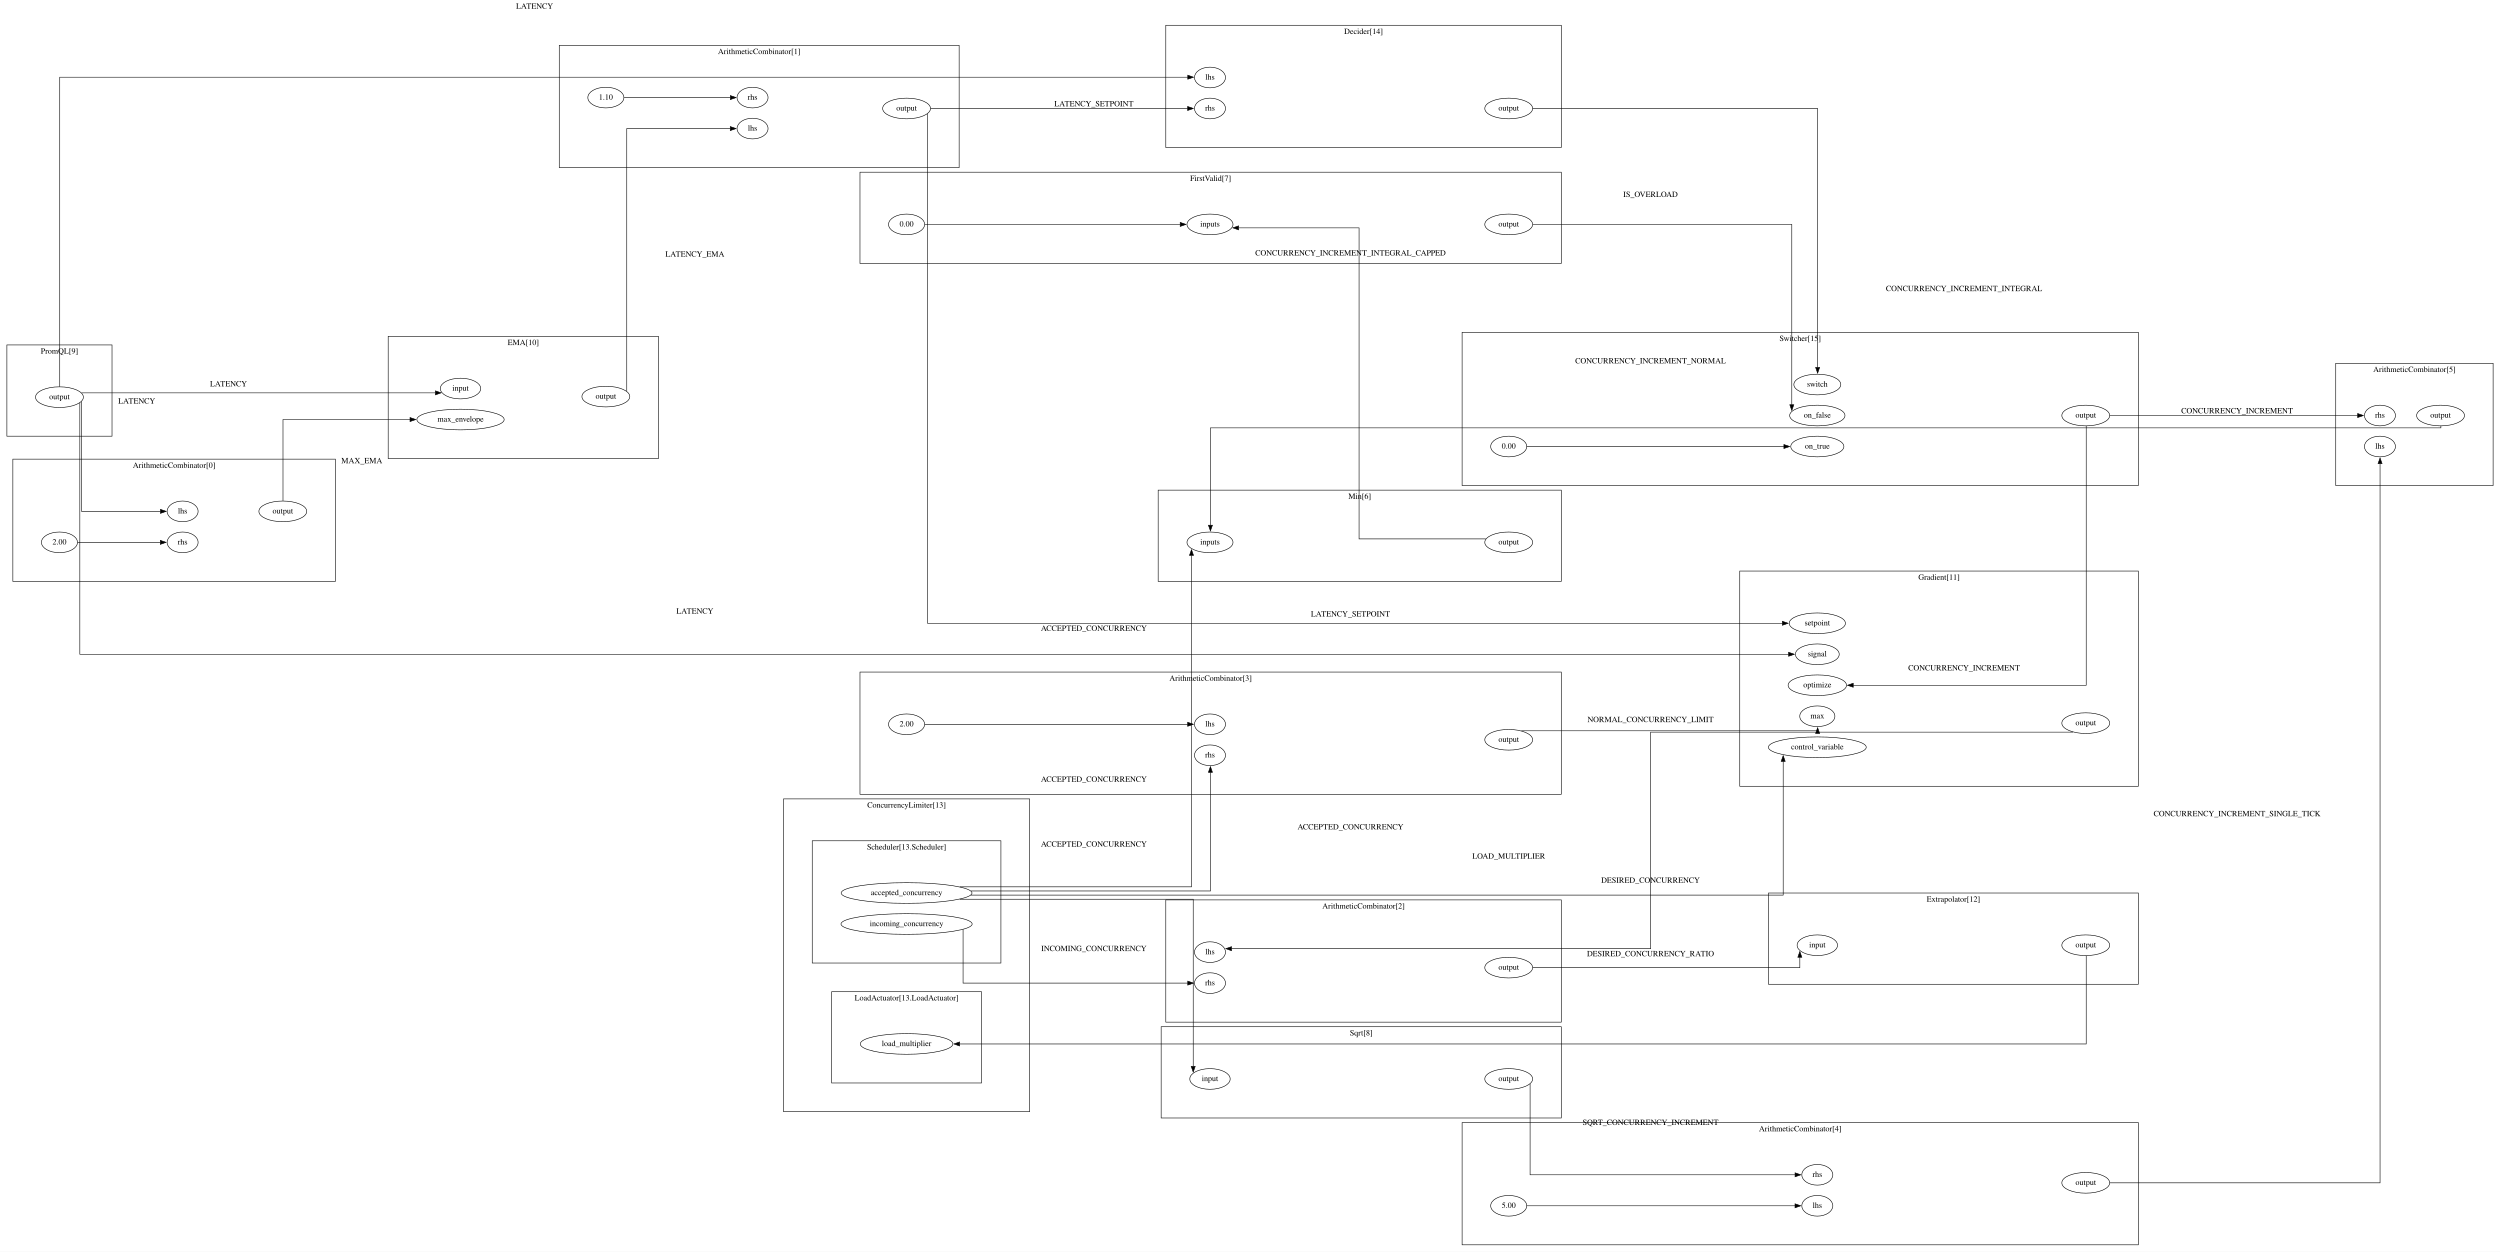
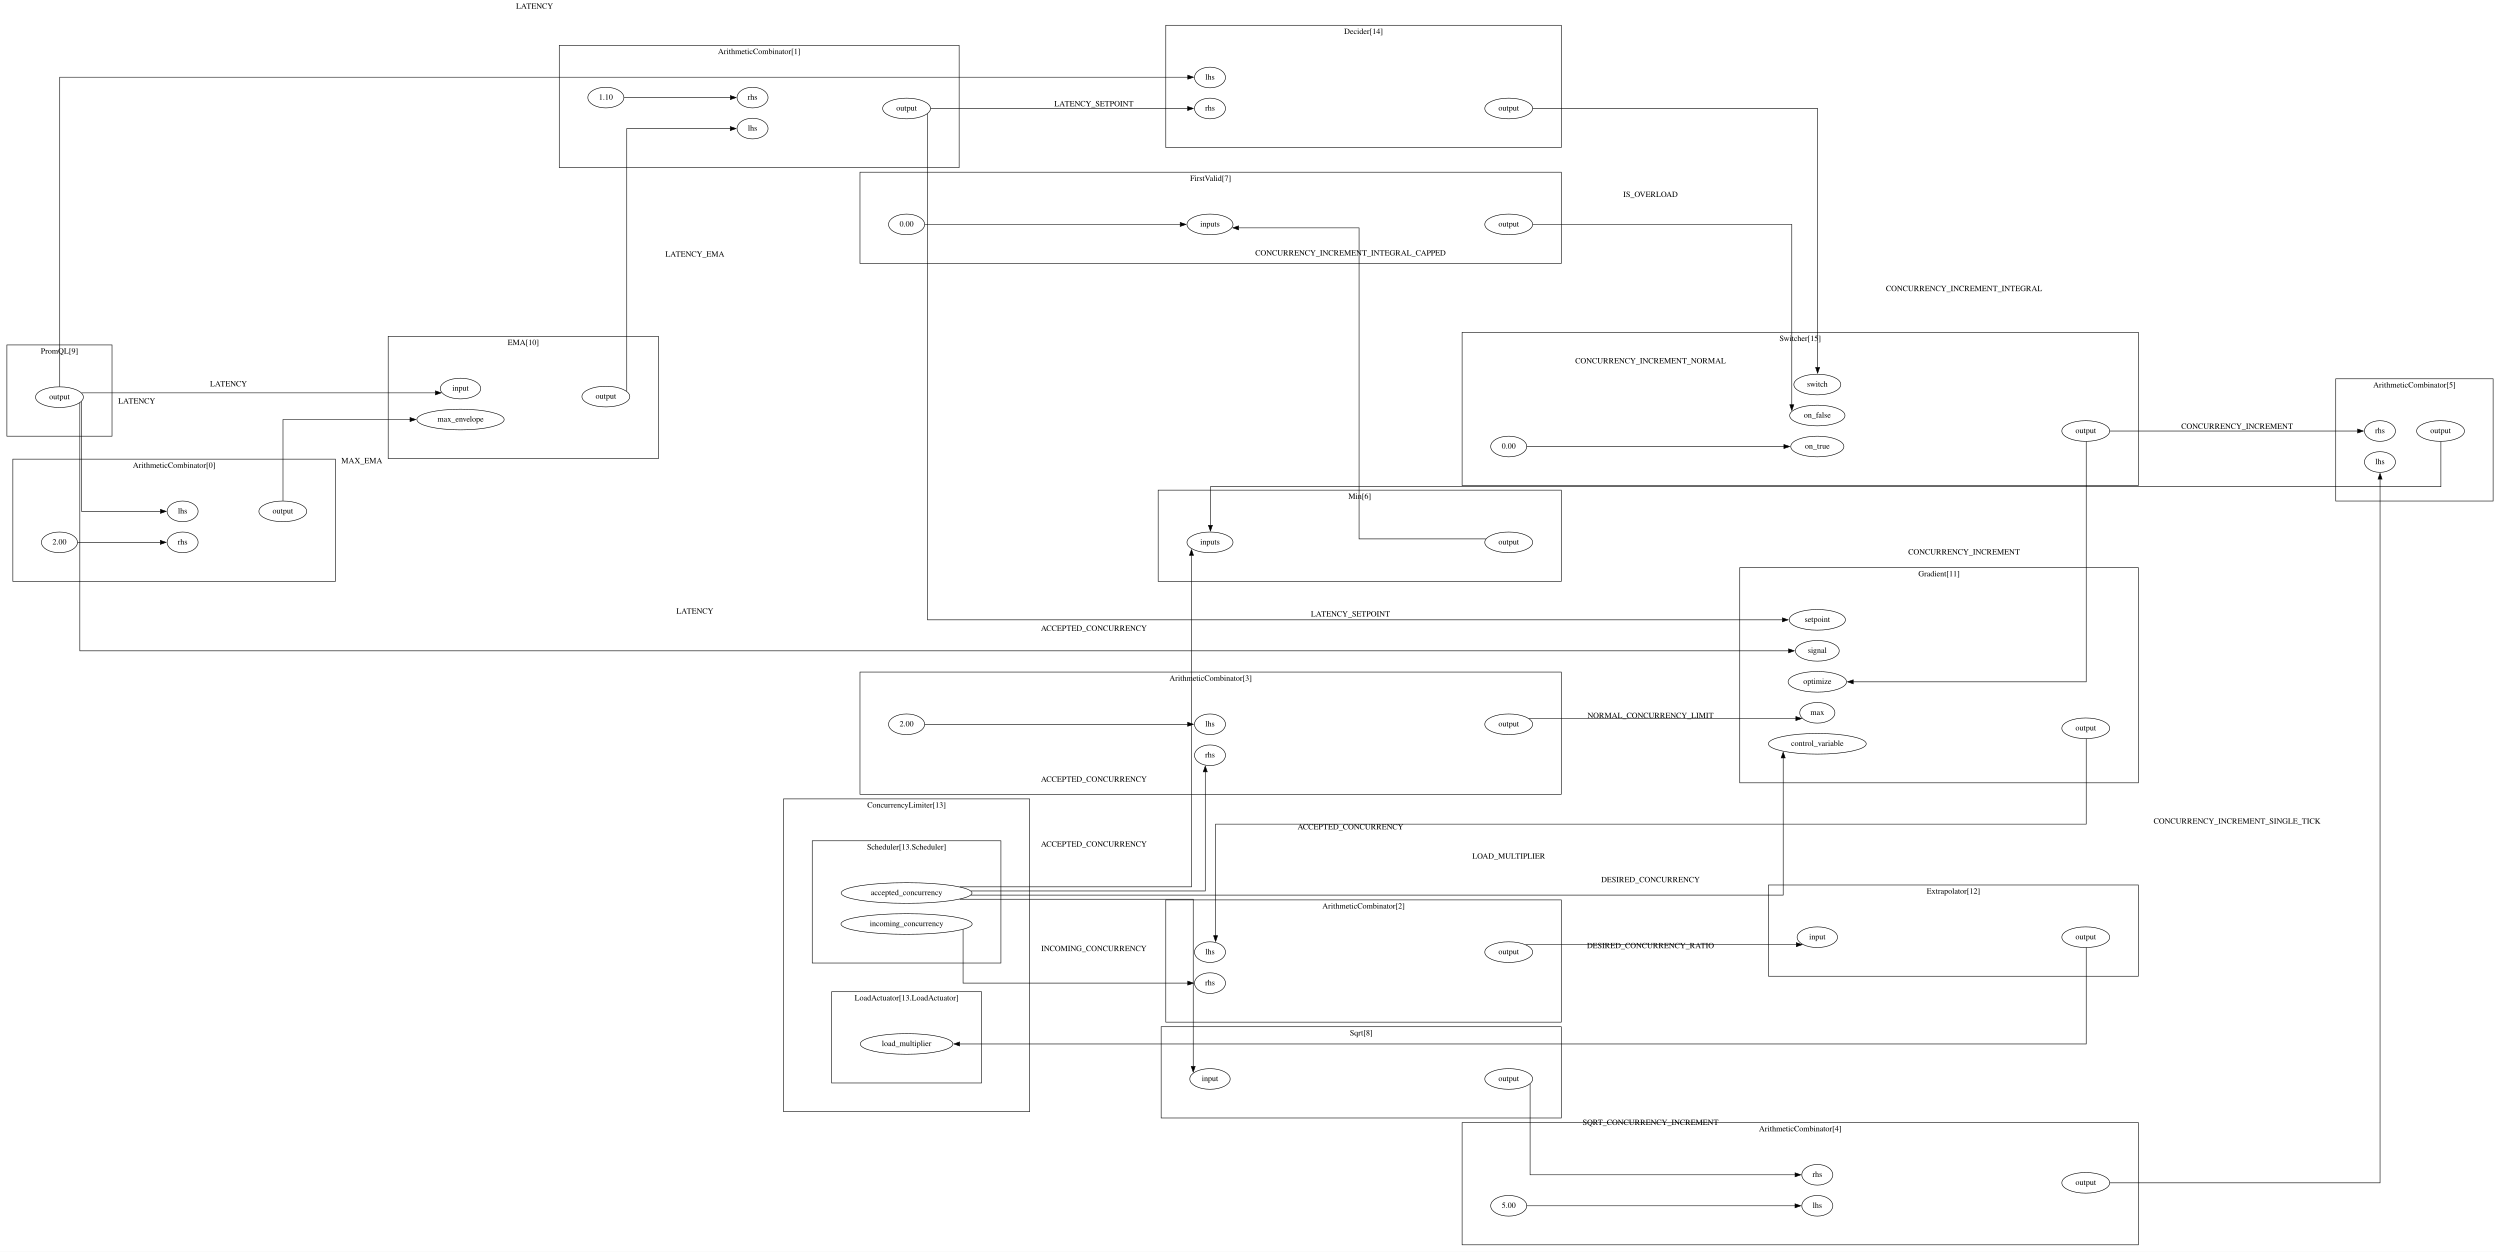
<svg xmlns="http://www.w3.org/2000/svg" width="4356pt" height="2181pt" viewBox="0.00 0.00 4356.10 2181.00">
  <g id="graph0" class="graph" transform="scale(1 1) rotate(0) translate(4 2177)">
    <polygon fill="white" stroke="none" points="-4,4 -4,-2177 4352.1,-2177 4352.1,4 -4,4" />
    <g id="clust1" class="cluster">
      <polygon fill="none" stroke="black" points="18.4,-1164 18.4,-1377 580.39,-1377 580.39,-1164 18.4,-1164" />
      <text text-anchor="middle" x="299.39" y="-1361.8" font-family="Times,serif" font-size="14.00">ArithmeticCombinator[0]</text>
    </g>
    <g id="clust4" class="cluster">
      <polygon fill="none" stroke="black" points="970.47,-1885 970.47,-2098 1667.25,-2098 1667.25,-1885 970.47,-1885" />
      <text text-anchor="middle" x="1318.86" y="-2082.8" font-family="Times,serif" font-size="14.00">ArithmeticCombinator[1]</text>
    </g>
    <g id="clust7" class="cluster">
      <polygon fill="none" stroke="black" points="2027.34,-396 2027.34,-609 2716.43,-609 2716.43,-396 2027.34,-396" />
      <text text-anchor="middle" x="2371.89" y="-593.8" font-family="Times,serif" font-size="14.00">ArithmeticCombinator[2]</text>
    </g>
    <g id="clust10" class="cluster">
      <polygon fill="none" stroke="black" points="1494.46,-793 1494.46,-1006 2716.43,-1006 2716.43,-793 1494.46,-793" />
      <text text-anchor="middle" x="2105.44" y="-990.8" font-family="Times,serif" font-size="14.00">ArithmeticCombinator[3]</text>
    </g>
    <g id="clust13" class="cluster">
      <polygon fill="none" stroke="black" points="2543.64,-8 2543.64,-221 3721.91,-221 3721.91,-8 2543.64,-8" />
      <text text-anchor="middle" x="3132.77" y="-205.8" font-family="Times,serif" font-size="14.00">ArithmeticCombinator[4]</text>
    </g>
    <g id="clust16" class="cluster">
-       <polygon fill="none" stroke="black" points="4065.91,-1331 4065.91,-1544 4340.1,-1544 4340.1,-1331 4065.91,-1331" />
-       <text text-anchor="middle" x="4203.01" y="-1528.8" font-family="Times,serif" font-size="14.00">ArithmeticCombinator[5]</text>
+       <polygon fill="none" stroke="black" points="4065.91,-1304 4065.91,-1517 4340.1,-1517 4340.1,-1304 4065.91,-1304" />
+       <text text-anchor="middle" x="4203.01" y="-1501.8" font-family="Times,serif" font-size="14.00">ArithmeticCombinator[5]</text>
    </g>
    <g id="clust19" class="cluster">
      <polygon fill="none" stroke="black" points="1361.27,-240 1361.27,-785 1790.04,-785 1790.04,-240 1361.27,-240" />
      <text text-anchor="middle" x="1575.66" y="-769.8" font-family="Times,serif" font-size="14.00">ConcurrencyLimiter[13]</text>
    </g>
    <g id="clust20" class="cluster">
      <polygon fill="none" stroke="black" points="1445.06,-290 1445.06,-449 1706.25,-449 1706.25,-290 1445.06,-290" />
      <text text-anchor="middle" x="1575.66" y="-433.8" font-family="Times,serif" font-size="14.00">LoadActuator[13.LoadActuator]</text>
    </g>
    <g id="clust22" class="cluster">
      <polygon fill="none" stroke="black" points="1411.27,-499 1411.27,-712 1740.04,-712 1740.04,-499 1411.27,-499" />
      <text text-anchor="middle" x="1575.66" y="-696.8" font-family="Times,serif" font-size="14.00">Scheduler[13.Scheduler]</text>
    </g>
    <g id="clust24" class="cluster">
      <polygon fill="none" stroke="black" points="2027.34,-1920 2027.34,-2133 2716.43,-2133 2716.43,-1920 2027.34,-1920" />
      <text text-anchor="middle" x="2371.89" y="-2117.8" font-family="Times,serif" font-size="14.00">Decider[14]</text>
    </g>
    <g id="clust27" class="cluster">
      <polygon fill="none" stroke="black" points="672.39,-1378 672.39,-1591 1143.27,-1591 1143.27,-1378 672.39,-1378" />
      <text text-anchor="middle" x="907.83" y="-1575.8" font-family="Times,serif" font-size="14.00">EMA[10]</text>
    </g>
    <g id="clust30" class="cluster">
-       <polygon fill="none" stroke="black" points="3077.48,-462 3077.48,-621 3721.91,-621 3721.91,-462 3077.48,-462" />
-       <text text-anchor="middle" x="3399.69" y="-605.8" font-family="Times,serif" font-size="14.00">Extrapolator[12]</text>
+       <polygon fill="none" stroke="black" points="3077.48,-476 3077.48,-635 3721.91,-635 3721.91,-476 3077.48,-476" />
+       <text text-anchor="middle" x="3399.69" y="-619.8" font-family="Times,serif" font-size="14.00">Extrapolator[12]</text>
    </g>
    <g id="clust33" class="cluster">
      <polygon fill="none" stroke="black" points="1494.46,-1718 1494.46,-1877 2716.43,-1877 2716.43,-1718 1494.46,-1718" />
      <text text-anchor="middle" x="2105.44" y="-1861.8" font-family="Times,serif" font-size="14.00">FirstValid[7]</text>
    </g>
    <g id="clust36" class="cluster">
-       <polygon fill="none" stroke="black" points="3027.43,-807 3027.43,-1182 3721.91,-1182 3721.91,-807 3027.43,-807" />
-       <text text-anchor="middle" x="3374.67" y="-1166.8" font-family="Times,serif" font-size="14.00">Gradient[11]</text>
+       <polygon fill="none" stroke="black" points="3027.43,-813 3027.43,-1188 3721.91,-1188 3721.91,-813 3027.43,-813" />
+       <text text-anchor="middle" x="3374.67" y="-1172.8" font-family="Times,serif" font-size="14.00">Gradient[11]</text>
    </g>
    <g id="clust39" class="cluster">
      <polygon fill="none" stroke="black" points="2014.04,-1164 2014.04,-1323 2716.43,-1323 2716.43,-1164 2014.04,-1164" />
      <text text-anchor="middle" x="2365.24" y="-1307.8" font-family="Times,serif" font-size="14.00">Min[6]</text>
    </g>
    <g id="clust42" class="cluster">
      <polygon fill="none" stroke="black" points="8,-1417 8,-1576 191.19,-1576 191.19,-1417 8,-1417" />
      <text text-anchor="middle" x="99.6" y="-1560.8" font-family="Times,serif" font-size="14.00">PromQL[9]</text>
    </g>
    <g id="clust44" class="cluster">
      <polygon fill="none" stroke="black" points="2019.24,-229 2019.24,-388 2716.43,-388 2716.43,-229 2019.24,-229" />
      <text text-anchor="middle" x="2367.84" y="-372.8" font-family="Times,serif" font-size="14.00">Sqrt[8]</text>
    </g>
    <g id="clust47" class="cluster">
      <polygon fill="none" stroke="black" points="2543.64,-1331 2543.64,-1598 3721.91,-1598 3721.91,-1331 2543.64,-1331" />
      <text text-anchor="middle" x="3132.77" y="-1582.8" font-family="Times,serif" font-size="14.00">Switcher[15]</text>
    </g>
    <g id="node1" class="node">
      <ellipse fill="none" stroke="black" cx="99.6" cy="-1232" rx="31.4" ry="18" />
      <text text-anchor="middle" x="99.6" y="-1228.3" font-family="Times,serif" font-size="14.00">2.00</text>
    </g>
    <g id="node4" class="node">
      <ellipse fill="none" stroke="black" cx="314.19" cy="-1232" rx="27" ry="18" />
      <text text-anchor="middle" x="314.19" y="-1228.3" font-family="Times,serif" font-size="14.00">rhs</text>
    </g>
    <g id="edge1" class="edge">
      <path fill="none" stroke="black" d="M131.26,-1232C131.26,-1232 275.31,-1232 275.31,-1232" />
      <polygon fill="black" stroke="black" points="275.31,-1235.5 285.31,-1232 275.31,-1228.5 275.31,-1235.5" />
    </g>
    <g id="node2" class="node">
      <ellipse fill="none" stroke="black" cx="314.19" cy="-1286" rx="27" ry="18" />
      <text text-anchor="middle" x="314.19" y="-1282.3" font-family="Times,serif" font-size="14.00">lhs</text>
    </g>
    <g id="node3" class="node">
      <ellipse fill="none" stroke="black" cx="488.79" cy="-1286" rx="41.69" ry="18" />
      <text text-anchor="middle" x="488.79" y="-1282.3" font-family="Times,serif" font-size="14.00">output</text>
    </g>
    <g id="node30" class="node">
      <ellipse fill="none" stroke="black" cx="798.43" cy="-1446" rx="76.09" ry="18" />
      <text text-anchor="middle" x="798.43" y="-1442.3" font-family="Times,serif" font-size="14.00">max_envelope</text>
    </g>
    <g id="edge26" class="edge">
      <path fill="none" stroke="black" d="M489.1,-1304.35C489.1,-1346.38 489.1,-1446 489.1,-1446 489.1,-1446 710.45,-1446 710.45,-1446" />
      <polygon fill="black" stroke="black" points="710.45,-1449.5 720.45,-1446 710.45,-1442.5 710.45,-1449.5" />
      <text text-anchor="middle" x="626.39" y="-1369.8" font-family="Times,serif" font-size="14.00">MAX_EMA</text>
    </g>
    <g id="node5" class="node">
      <ellipse fill="none" stroke="black" cx="1051.67" cy="-2007" rx="31.4" ry="18" />
      <text text-anchor="middle" x="1051.67" y="-2003.3" font-family="Times,serif" font-size="14.00">1.10</text>
    </g>
    <g id="node8" class="node">
      <ellipse fill="none" stroke="black" cx="1307.27" cy="-2007" rx="27" ry="18" />
      <text text-anchor="middle" x="1307.27" y="-2003.3" font-family="Times,serif" font-size="14.00">rhs</text>
    </g>
    <g id="edge3" class="edge">
      <path fill="none" stroke="black" d="M1083.52,-2007C1083.52,-2007 1268.57,-2007 1268.57,-2007" />
      <polygon fill="black" stroke="black" points="1268.57,-2010.5 1278.57,-2007 1268.57,-2003.5 1268.57,-2010.5" />
    </g>
    <g id="node6" class="node">
      <ellipse fill="none" stroke="black" cx="1307.27" cy="-1953" rx="27" ry="18" />
      <text text-anchor="middle" x="1307.27" y="-1949.3" font-family="Times,serif" font-size="14.00">lhs</text>
    </g>
    <g id="node7" class="node">
      <ellipse fill="none" stroke="black" cx="1575.66" cy="-1988" rx="41.69" ry="18" />
      <text text-anchor="middle" x="1575.66" y="-1984.3" font-family="Times,serif" font-size="14.00">output</text>
    </g>
    <g id="node28" class="node">
      <ellipse fill="none" stroke="black" cx="2104.34" cy="-1988" rx="27" ry="18" />
      <text text-anchor="middle" x="2104.34" y="-1984.3" font-family="Times,serif" font-size="14.00">rhs</text>
    </g>
-     <g id="edge41" class="edge">
+     <g id="edge32" class="edge">
      <path fill="none" stroke="black" d="M1617.58,-1988C1617.58,-1988 2065.35,-1988 2065.35,-1988" />
      <polygon fill="black" stroke="black" points="2065.35,-1991.5 2075.35,-1988 2065.35,-1984.5 2065.35,-1991.5" />
      <text text-anchor="middle" x="1902.04" y="-1991.8" font-family="Times,serif" font-size="14.00">LATENCY_SETPOINT</text>
    </g>
    <g id="node41" class="node">
-       <ellipse fill="none" stroke="black" cx="3162.57" cy="-1091" rx="48.99" ry="18" />
-       <text text-anchor="middle" x="3162.57" y="-1087.3" font-family="Times,serif" font-size="14.00">setpoint</text>
-     </g>
-     <g id="edge40" class="edge">
-       <path fill="none" stroke="black" d="M1612.1,-1978.83C1612.1,-1884.31 1612.1,-1091 1612.1,-1091 1612.1,-1091 3101.66,-1091 3101.66,-1091" />
-       <polygon fill="black" stroke="black" points="3101.66,-1094.5 3111.66,-1091 3101.66,-1087.5 3101.66,-1094.5" />
+       <ellipse fill="none" stroke="black" cx="3162.57" cy="-1097" rx="48.99" ry="18" />
+       <text text-anchor="middle" x="3162.57" y="-1093.3" font-family="Times,serif" font-size="14.00">setpoint</text>
+     </g>
+     <g id="edge31" class="edge">
+       <path fill="none" stroke="black" d="M1612.1,-1978.89C1612.1,-1885.01 1612.1,-1097 1612.1,-1097 1612.1,-1097 3101.66,-1097 3101.66,-1097" />
+       <polygon fill="black" stroke="black" points="3101.66,-1100.5 3111.66,-1097 3101.66,-1093.5 3101.66,-1100.5" />
      <text text-anchor="middle" x="2349.14" y="-1102.8" font-family="Times,serif" font-size="14.00">LATENCY_SETPOINT</text>
    </g>
    <g id="node9" class="node">
      <ellipse fill="none" stroke="black" cx="2104.34" cy="-518" rx="27" ry="18" />
      <text text-anchor="middle" x="2104.34" y="-514.3" font-family="Times,serif" font-size="14.00">lhs</text>
    </g>
    <g id="node10" class="node">
-       <ellipse fill="none" stroke="black" cx="2624.84" cy="-491" rx="41.69" ry="18" />
-       <text text-anchor="middle" x="2624.84" y="-487.3" font-family="Times,serif" font-size="14.00">output</text>
+       <ellipse fill="none" stroke="black" cx="2624.84" cy="-518" rx="41.69" ry="18" />
+       <text text-anchor="middle" x="2624.84" y="-514.3" font-family="Times,serif" font-size="14.00">output</text>
    </g>
    <g id="node32" class="node">
-       <ellipse fill="none" stroke="black" cx="3162.57" cy="-530" rx="35.19" ry="18" />
-       <text text-anchor="middle" x="3162.57" y="-526.3" font-family="Times,serif" font-size="14.00">input</text>
-     </g>
-     <g id="edge34" class="edge">
-       <path fill="none" stroke="black" d="M2666.78,-491C2788.31,-491 3132.1,-491 3132.1,-491 3132.1,-491 3132.1,-509.05 3132.1,-509.05" />
-       <polygon fill="black" stroke="black" points="3128.6,-509.05 3132.1,-519.05 3135.6,-509.05 3128.6,-509.05" />
-       <text text-anchor="middle" x="2871.93" y="-510.8" font-family="Times,serif" font-size="14.00">DESIRED_CONCURRENCY_RATIO</text>
+       <ellipse fill="none" stroke="black" cx="3162.57" cy="-544" rx="35.19" ry="18" />
+       <text text-anchor="middle" x="3162.57" y="-540.3" font-family="Times,serif" font-size="14.00">input</text>
+     </g>
+     <g id="edge39" class="edge">
+       <path fill="none" stroke="black" d="M2654.51,-531C2654.51,-531 3125.93,-531 3125.93,-531" />
+       <polygon fill="black" stroke="black" points="3125.93,-534.5 3135.93,-531 3125.93,-527.5 3125.93,-534.5" />
+       <text text-anchor="middle" x="2871.93" y="-524.8" font-family="Times,serif" font-size="14.00">DESIRED_CONCURRENCY_RATIO</text>
    </g>
    <g id="node11" class="node">
      <ellipse fill="none" stroke="black" cx="2104.34" cy="-464" rx="27" ry="18" />
      <text text-anchor="middle" x="2104.34" y="-460.3" font-family="Times,serif" font-size="14.00">rhs</text>
    </g>
    <g id="node12" class="node">
      <ellipse fill="none" stroke="black" cx="1575.66" cy="-915" rx="31.4" ry="18" />
      <text text-anchor="middle" x="1575.66" y="-911.3" font-family="Times,serif" font-size="14.00">2.00</text>
    </g>
    <g id="node13" class="node">
      <ellipse fill="none" stroke="black" cx="2104.34" cy="-915" rx="27" ry="18" />
      <text text-anchor="middle" x="2104.34" y="-911.3" font-family="Times,serif" font-size="14.00">lhs</text>
    </g>
    <g id="edge6" class="edge">
      <path fill="none" stroke="black" d="M1607.54,-915C1607.54,-915 2065.44,-915 2065.44,-915" />
      <polygon fill="black" stroke="black" points="2065.44,-918.5 2075.44,-915 2065.44,-911.5 2065.44,-918.5" />
    </g>
    <g id="node14" class="node">
-       <ellipse fill="none" stroke="black" cx="2624.84" cy="-888" rx="41.69" ry="18" />
-       <text text-anchor="middle" x="2624.84" y="-884.3" font-family="Times,serif" font-size="14.00">output</text>
+       <ellipse fill="none" stroke="black" cx="2624.84" cy="-915" rx="41.69" ry="18" />
+       <text text-anchor="middle" x="2624.84" y="-911.3" font-family="Times,serif" font-size="14.00">output</text>
    </g>
    <g id="node38" class="node">
-       <ellipse fill="none" stroke="black" cx="3162.57" cy="-929" rx="30.59" ry="18" />
-       <text text-anchor="middle" x="3162.57" y="-925.3" font-family="Times,serif" font-size="14.00">max</text>
-     </g>
-     <g id="edge27" class="edge">
-       <path fill="none" stroke="black" d="M2646.94,-903.67C2748.23,-903.67 3163.1,-903.67 3163.1,-903.67 3163.1,-903.67 3163.1,-904.36 3163.1,-904.36" />
-       <polygon fill="black" stroke="black" points="3159.6,-899.08 3163.1,-909.08 3166.6,-899.08 3159.6,-899.08" />
-       <text text-anchor="middle" x="2871.93" y="-918.8" font-family="Times,serif" font-size="14.00">NORMAL_CONCURRENCY_LIMIT</text>
+       <ellipse fill="none" stroke="black" cx="3162.57" cy="-935" rx="30.59" ry="18" />
+       <text text-anchor="middle" x="3162.57" y="-931.3" font-family="Times,serif" font-size="14.00">max</text>
+     </g>
+     <g id="edge33" class="edge">
+       <path fill="none" stroke="black" d="M2660.12,-925C2660.12,-925 3125.18,-925 3125.18,-925" />
+       <polygon fill="black" stroke="black" points="3125.18,-928.5 3135.18,-925 3125.18,-921.5 3125.18,-928.5" />
+       <text text-anchor="middle" x="2871.93" y="-925.8" font-family="Times,serif" font-size="14.00">NORMAL_CONCURRENCY_LIMIT</text>
    </g>
    <g id="node15" class="node">
      <ellipse fill="none" stroke="black" cx="2104.34" cy="-861" rx="27" ry="18" />
      <text text-anchor="middle" x="2104.34" y="-857.3" font-family="Times,serif" font-size="14.00">rhs</text>
    </g>
    <g id="node16" class="node">
      <ellipse fill="none" stroke="black" cx="2624.84" cy="-76" rx="31.4" ry="18" />
      <text text-anchor="middle" x="2624.84" y="-72.3" font-family="Times,serif" font-size="14.00">5.00</text>
    </g>
    <g id="node17" class="node">
      <ellipse fill="none" stroke="black" cx="3162.57" cy="-76" rx="27" ry="18" />
      <text text-anchor="middle" x="3162.57" y="-72.3" font-family="Times,serif" font-size="14.00">lhs</text>
    </g>
    <g id="edge8" class="edge">
      <path fill="none" stroke="black" d="M2656.47,-76C2656.47,-76 3123.72,-76 3123.72,-76" />
      <polygon fill="black" stroke="black" points="3123.72,-79.5 3133.72,-76 3123.72,-72.5 3123.72,-79.5" />
    </g>
    <g id="node18" class="node">
      <ellipse fill="none" stroke="black" cx="3630.31" cy="-116" rx="41.69" ry="18" />
      <text text-anchor="middle" x="3630.31" y="-112.3" font-family="Times,serif" font-size="14.00">output</text>
    </g>
    <g id="node20" class="node">
-       <ellipse fill="none" stroke="black" cx="4142.91" cy="-1399" rx="27" ry="18" />
-       <text text-anchor="middle" x="4142.91" y="-1395.3" font-family="Times,serif" font-size="14.00">lhs</text>
-     </g>
-     <g id="edge32" class="edge">
-       <path fill="none" stroke="black" d="M3672.28,-116C3794.75,-116 4143.1,-116 4143.1,-116 4143.1,-116 4143.1,-1369.1 4143.1,-1369.1" />
-       <polygon fill="black" stroke="black" points="4139.6,-1369.1 4143.1,-1379.1 4146.6,-1369.1 4139.6,-1369.1" />
-       <text text-anchor="middle" x="3893.91" y="-754.8" font-family="Times,serif" font-size="14.00">CONCURRENCY_INCREMENT_SINGLE_TICK</text>
+       <ellipse fill="none" stroke="black" cx="4142.91" cy="-1372" rx="27" ry="18" />
+       <text text-anchor="middle" x="4142.91" y="-1368.3" font-family="Times,serif" font-size="14.00">lhs</text>
+     </g>
+     <g id="edge37" class="edge">
+       <path fill="none" stroke="black" d="M3672.28,-116C3794.75,-116 4143.1,-116 4143.1,-116 4143.1,-116 4143.1,-1342.25 4143.1,-1342.25" />
+       <polygon fill="black" stroke="black" points="4139.6,-1342.25 4143.1,-1352.25 4146.6,-1342.25 4139.6,-1342.25" />
+       <text text-anchor="middle" x="3893.91" y="-741.8" font-family="Times,serif" font-size="14.00">CONCURRENCY_INCREMENT_SINGLE_TICK</text>
    </g>
    <g id="node19" class="node">
      <ellipse fill="none" stroke="black" cx="3162.57" cy="-130" rx="27" ry="18" />
      <text text-anchor="middle" x="3162.57" y="-126.3" font-family="Times,serif" font-size="14.00">rhs</text>
    </g>
    <g id="node21" class="node">
-       <ellipse fill="none" stroke="black" cx="4248.51" cy="-1453" rx="41.69" ry="18" />
-       <text text-anchor="middle" x="4248.51" y="-1449.3" font-family="Times,serif" font-size="14.00">output</text>
+       <ellipse fill="none" stroke="black" cx="4248.51" cy="-1426" rx="41.69" ry="18" />
+       <text text-anchor="middle" x="4248.51" y="-1422.3" font-family="Times,serif" font-size="14.00">output</text>
    </g>
    <g id="node43" class="node">
      <ellipse fill="none" stroke="black" cx="2104.34" cy="-1232" rx="40.09" ry="18" />
      <text text-anchor="middle" x="2104.34" y="-1228.3" font-family="Times,serif" font-size="14.00">inputs</text>
    </g>
-     <g id="edge28" class="edge">
-       <path fill="none" stroke="black" d="M4249.1,-1434.86C4249.1,-1432.84 4249.1,-1431.5 4249.1,-1431.5 4249.1,-1431.5 2105.1,-1431.5 2105.1,-1431.5 2105.1,-1431.5 2105.1,-1261.92 2105.1,-1261.92" />
-       <polygon fill="black" stroke="black" points="2108.6,-1261.92 2105.1,-1251.92 2101.6,-1261.92 2108.6,-1261.92" />
+     <g id="edge38" class="edge">
+       <path fill="none" stroke="black" d="M4249.1,-1407.76C4249.1,-1379.66 4249.1,-1329 4249.1,-1329 4249.1,-1329 2105.1,-1329 2105.1,-1329 2105.1,-1329 2105.1,-1261.76 2105.1,-1261.76" />
+       <polygon fill="black" stroke="black" points="2108.6,-1261.76 2105.1,-1251.76 2101.6,-1261.76 2108.6,-1261.76" />
      <text text-anchor="middle" x="3418.22" y="-1669.8" font-family="Times,serif" font-size="14.00">CONCURRENCY_INCREMENT_INTEGRAL</text>
    </g>
    <g id="node22" class="node">
-       <ellipse fill="none" stroke="black" cx="4142.91" cy="-1453" rx="27" ry="18" />
-       <text text-anchor="middle" x="4142.91" y="-1449.3" font-family="Times,serif" font-size="14.00">rhs</text>
+       <ellipse fill="none" stroke="black" cx="4142.91" cy="-1426" rx="27" ry="18" />
+       <text text-anchor="middle" x="4142.91" y="-1422.3" font-family="Times,serif" font-size="14.00">rhs</text>
    </g>
    <g id="node23" class="node">
      <ellipse fill="none" stroke="black" cx="1575.66" cy="-358" rx="80.69" ry="18" />
      <text text-anchor="middle" x="1575.66" y="-354.3" font-family="Times,serif" font-size="14.00">load_multiplier</text>
    </g>
    <g id="node24" class="node">
      <ellipse fill="none" stroke="black" cx="1575.66" cy="-621" rx="113.98" ry="18" />
      <text text-anchor="middle" x="1575.66" y="-617.3" font-family="Times,serif" font-size="14.00">accepted_concurrency</text>
    </g>
    <g id="edge21" class="edge">
-       <path fill="none" stroke="black" d="M1687.94,-624.6C1843.35,-624.6 2105.1,-624.6 2105.1,-624.6 2105.1,-624.6 2105.1,-831.33 2105.1,-831.33" />
-       <polygon fill="black" stroke="black" points="2101.6,-831.33 2105.1,-841.33 2108.6,-831.33 2101.6,-831.33" />
+       <path fill="none" stroke="black" d="M1687.94,-624.6C1840.94,-624.6 2096.1,-624.6 2096.1,-624.6 2096.1,-624.6 2096.1,-832.1 2096.1,-832.1" />
+       <polygon fill="black" stroke="black" points="2092.6,-832.1 2096.1,-842.1 2099.6,-832.1 2092.6,-832.1" />
      <text text-anchor="middle" x="1902.04" y="-814.8" font-family="Times,serif" font-size="14.00">ACCEPTED_CONCURRENCY</text>
    </g>
    <g id="node37" class="node">
-       <ellipse fill="none" stroke="black" cx="3162.57" cy="-875" rx="85.29" ry="18" />
-       <text text-anchor="middle" x="3162.57" y="-871.3" font-family="Times,serif" font-size="14.00">control_variable</text>
+       <ellipse fill="none" stroke="black" cx="3162.57" cy="-881" rx="85.29" ry="18" />
+       <text text-anchor="middle" x="3162.57" y="-877.3" font-family="Times,serif" font-size="14.00">control_variable</text>
    </g>
    <g id="edge24" class="edge">
-       <path fill="none" stroke="black" d="M1687.66,-617.4C2040.09,-617.4 3103.1,-617.4 3103.1,-617.4 3103.1,-617.4 3103.1,-850.36 3103.1,-850.36" />
-       <polygon fill="black" stroke="black" points="3099.6,-850.36 3103.1,-860.36 3106.6,-850.36 3099.6,-850.36" />
+       <path fill="none" stroke="black" d="M1687.66,-617.4C2040.09,-617.4 3103.1,-617.4 3103.1,-617.4 3103.1,-617.4 3103.1,-856.41 3103.1,-856.41" />
+       <polygon fill="black" stroke="black" points="3099.6,-856.41 3103.1,-866.41 3106.6,-856.41 3099.6,-856.41" />
      <text text-anchor="middle" x="2349.14" y="-731.8" font-family="Times,serif" font-size="14.00">ACCEPTED_CONCURRENCY</text>
    </g>
    <g id="edge22" class="edge">
      <path fill="none" stroke="black" d="M1668.45,-631.8C1812.14,-631.8 2072.1,-631.8 2072.1,-631.8 2072.1,-631.8 2072.1,-1209.3 2072.1,-1209.3" />
      <polygon fill="black" stroke="black" points="2068.6,-1209.3 2072.1,-1219.3 2075.6,-1209.3 2068.6,-1209.3" />
      <text text-anchor="middle" x="1902.04" y="-1077.8" font-family="Times,serif" font-size="14.00">ACCEPTED_CONCURRENCY</text>
    </g>
    <g id="node46" class="node">
      <ellipse fill="none" stroke="black" cx="2104.34" cy="-297" rx="35.19" ry="18" />
      <text text-anchor="middle" x="2104.34" y="-293.3" font-family="Times,serif" font-size="14.00">input</text>
    </g>
    <g id="edge23" class="edge">
      <path fill="none" stroke="black" d="M1668.43,-610.2C1812.86,-610.2 2075.1,-610.2 2075.1,-610.2 2075.1,-610.2 2075.1,-318.93 2075.1,-318.93" />
      <polygon fill="black" stroke="black" points="2078.6,-318.93 2075.1,-308.93 2071.6,-318.93 2078.6,-318.93" />
      <text text-anchor="middle" x="1902.04" y="-701.8" font-family="Times,serif" font-size="14.00">ACCEPTED_CONCURRENCY</text>
    </g>
    <g id="node25" class="node">
      <ellipse fill="none" stroke="black" cx="1575.66" cy="-567" rx="114.28" ry="18" />
      <text text-anchor="middle" x="1575.66" y="-563.3" font-family="Times,serif" font-size="14.00">incoming_concurrency</text>
    </g>
    <g id="edge25" class="edge">
      <path fill="none" stroke="black" d="M1674.1,-557.49C1674.1,-532 1674.1,-464 1674.1,-464 1674.1,-464 2065.59,-464 2065.59,-464" />
      <polygon fill="black" stroke="black" points="2065.59,-467.5 2075.59,-464 2065.59,-460.5 2065.59,-467.5" />
      <text text-anchor="middle" x="1902.04" y="-519.8" font-family="Times,serif" font-size="14.00">INCOMING_CONCURRENCY</text>
    </g>
    <g id="node26" class="node">
      <ellipse fill="none" stroke="black" cx="2104.34" cy="-2042" rx="27" ry="18" />
      <text text-anchor="middle" x="2104.34" y="-2038.3" font-family="Times,serif" font-size="14.00">lhs</text>
    </g>
    <g id="node27" class="node">
      <ellipse fill="none" stroke="black" cx="2624.84" cy="-1988" rx="41.69" ry="18" />
      <text text-anchor="middle" x="2624.84" y="-1984.3" font-family="Times,serif" font-size="14.00">output</text>
    </g>
    <g id="node52" class="node">
      <ellipse fill="none" stroke="black" cx="3162.57" cy="-1507" rx="40.89" ry="18" />
      <text text-anchor="middle" x="3162.57" y="-1503.3" font-family="Times,serif" font-size="14.00">switch</text>
    </g>
-     <g id="edge43" class="edge">
+     <g id="edge45" class="edge">
      <path fill="none" stroke="black" d="M2666.62,-1988C2793.09,-1988 3163.1,-1988 3163.1,-1988 3163.1,-1988 3163.1,-1536.78 3163.1,-1536.78" />
      <polygon fill="black" stroke="black" points="3166.6,-1536.78 3163.1,-1526.78 3159.6,-1536.78 3166.6,-1536.78" />
      <text text-anchor="middle" x="2871.93" y="-1833.8" font-family="Times,serif" font-size="14.00">IS_OVERLOAD</text>
    </g>
    <g id="node29" class="node">
      <ellipse fill="none" stroke="black" cx="798.43" cy="-1500" rx="35.19" ry="18" />
      <text text-anchor="middle" x="798.43" y="-1496.3" font-family="Times,serif" font-size="14.00">input</text>
    </g>
    <g id="node31" class="node">
      <ellipse fill="none" stroke="black" cx="1051.67" cy="-1486" rx="41.69" ry="18" />
      <text text-anchor="middle" x="1051.67" y="-1482.3" font-family="Times,serif" font-size="14.00">output</text>
    </g>
-     <g id="edge30" class="edge">
+     <g id="edge27" class="edge">
      <path fill="none" stroke="black" d="M1088.1,-1495.33C1088.1,-1561.15 1088.1,-1953 1088.1,-1953 1088.1,-1953 1268.44,-1953 1268.44,-1953" />
      <polygon fill="black" stroke="black" points="1268.44,-1956.5 1278.44,-1953 1268.44,-1949.5 1268.44,-1956.5" />
      <text text-anchor="middle" x="1206.77" y="-1729.8" font-family="Times,serif" font-size="14.00">LATENCY_EMA</text>
    </g>
    <g id="node33" class="node">
-       <ellipse fill="none" stroke="black" cx="3630.31" cy="-530" rx="41.69" ry="18" />
-       <text text-anchor="middle" x="3630.31" y="-526.3" font-family="Times,serif" font-size="14.00">output</text>
-     </g>
-     <g id="edge39" class="edge">
-       <path fill="none" stroke="black" d="M3631.1,-511.59C3631.1,-467.22 3631.1,-358 3631.1,-358 3631.1,-358 1668.06,-358 1668.06,-358" />
+       <ellipse fill="none" stroke="black" cx="3630.31" cy="-544" rx="41.69" ry="18" />
+       <text text-anchor="middle" x="3630.31" y="-540.3" font-family="Times,serif" font-size="14.00">output</text>
+     </g>
+     <g id="edge28" class="edge">
+       <path fill="none" stroke="black" d="M3631.1,-525.83C3631.1,-479.02 3631.1,-358 3631.1,-358 3631.1,-358 1668.06,-358 1668.06,-358" />
      <polygon fill="black" stroke="black" points="1668.06,-354.5 1658.06,-358 1668.06,-361.5 1668.06,-354.5" />
      <text text-anchor="middle" x="2624.84" y="-680.8" font-family="Times,serif" font-size="14.00">LOAD_MULTIPLIER</text>
    </g>
    <g id="node34" class="node">
      <ellipse fill="none" stroke="black" cx="1575.66" cy="-1786" rx="31.4" ry="18" />
      <text text-anchor="middle" x="1575.66" y="-1782.3" font-family="Times,serif" font-size="14.00">0.00</text>
    </g>
    <g id="node35" class="node">
      <ellipse fill="none" stroke="black" cx="2104.34" cy="-1786" rx="40.09" ry="18" />
      <text text-anchor="middle" x="2104.34" y="-1782.3" font-family="Times,serif" font-size="14.00">inputs</text>
    </g>
    <g id="edge14" class="edge">
      <path fill="none" stroke="black" d="M1607.54,-1786C1607.54,-1786 2052.43,-1786 2052.43,-1786" />
      <polygon fill="black" stroke="black" points="2052.43,-1789.5 2062.43,-1786 2052.43,-1782.5 2052.43,-1789.5" />
    </g>
    <g id="node36" class="node">
      <ellipse fill="none" stroke="black" cx="2624.84" cy="-1786" rx="41.69" ry="18" />
      <text text-anchor="middle" x="2624.84" y="-1782.3" font-family="Times,serif" font-size="14.00">output</text>
    </g>
    <g id="node49" class="node">
      <ellipse fill="none" stroke="black" cx="3162.57" cy="-1453" rx="48.19" ry="18" />
      <text text-anchor="middle" x="3162.57" y="-1449.3" font-family="Times,serif" font-size="14.00">on_false</text>
    </g>
-     <g id="edge42" class="edge">
+     <g id="edge35" class="edge">
      <path fill="none" stroke="black" d="M2666.89,-1786C2786.18,-1786 3118.1,-1786 3118.1,-1786 3118.1,-1786 3118.1,-1471.78 3118.1,-1471.78" />
      <polygon fill="black" stroke="black" points="3121.6,-1471.78 3118.1,-1461.78 3114.6,-1471.78 3121.6,-1471.78" />
      <text text-anchor="middle" x="2871.93" y="-1543.8" font-family="Times,serif" font-size="14.00">CONCURRENCY_INCREMENT_NORMAL</text>
    </g>
+     <g id="node40" class="node">
+       <ellipse fill="none" stroke="black" cx="3630.31" cy="-908" rx="41.69" ry="18" />
+       <text text-anchor="middle" x="3630.31" y="-904.3" font-family="Times,serif" font-size="14.00">output</text>
+     </g>
    <g id="node39" class="node">
-       <ellipse fill="none" stroke="black" cx="3162.57" cy="-983" rx="50.89" ry="18" />
-       <text text-anchor="middle" x="3162.57" y="-979.3" font-family="Times,serif" font-size="14.00">optimize</text>
-     </g>
-     <g id="node40" class="node">
-       <ellipse fill="none" stroke="black" cx="3630.31" cy="-917" rx="41.69" ry="18" />
-       <text text-anchor="middle" x="3630.31" y="-913.3" font-family="Times,serif" font-size="14.00">output</text>
-     </g>
-     <g id="edge31" class="edge">
-       <path fill="none" stroke="black" d="M3608.03,-901.33C3482.79,-901.33 2872.1,-901.33 2872.1,-901.33 2872.1,-901.33 2872.1,-524 2872.1,-524 2872.1,-524 2141.84,-524 2141.84,-524" />
-       <polygon fill="black" stroke="black" points="2141.84,-520.5 2131.84,-524 2141.84,-527.5 2141.84,-520.5" />
-       <text text-anchor="middle" x="2871.93" y="-638.8" font-family="Times,serif" font-size="14.00">DESIRED_CONCURRENCY</text>
+       <ellipse fill="none" stroke="black" cx="3162.57" cy="-989" rx="50.89" ry="18" />
+       <text text-anchor="middle" x="3162.57" y="-985.3" font-family="Times,serif" font-size="14.00">optimize</text>
+     </g>
+     <g id="edge36" class="edge">
+       <path fill="none" stroke="black" d="M3631.1,-889.81C3631.1,-846.53 3631.1,-741 3631.1,-741 3631.1,-741 2114.1,-741 2114.1,-741 2114.1,-741 2114.1,-546.64 2114.1,-546.64" />
+       <polygon fill="black" stroke="black" points="2117.6,-546.64 2114.1,-536.64 2110.6,-546.64 2117.6,-546.64" />
+       <text text-anchor="middle" x="2871.93" y="-639.8" font-family="Times,serif" font-size="14.00">DESIRED_CONCURRENCY</text>
    </g>
    <g id="node42" class="node">
-       <ellipse fill="none" stroke="black" cx="3162.57" cy="-1037" rx="38.19" ry="18" />
-       <text text-anchor="middle" x="3162.57" y="-1033.3" font-family="Times,serif" font-size="14.00">signal</text>
+       <ellipse fill="none" stroke="black" cx="3162.57" cy="-1043" rx="38.19" ry="18" />
+       <text text-anchor="middle" x="3162.57" y="-1039.3" font-family="Times,serif" font-size="14.00">signal</text>
    </g>
    <g id="node44" class="node">
      <ellipse fill="none" stroke="black" cx="2624.84" cy="-1232" rx="41.69" ry="18" />
      <text text-anchor="middle" x="2624.84" y="-1228.3" font-family="Times,serif" font-size="14.00">output</text>
    </g>
-     <g id="edge29" class="edge">
+     <g id="edge34" class="edge">
      <path fill="none" stroke="black" d="M2584.95,-1238C2511.91,-1238 2364.1,-1238 2364.1,-1238 2364.1,-1238 2364.1,-1780 2364.1,-1780 2364.1,-1780 2154.18,-1780 2154.18,-1780" />
      <polygon fill="black" stroke="black" points="2154.18,-1776.5 2144.18,-1780 2154.18,-1783.5 2154.18,-1776.5" />
      <text text-anchor="middle" x="2349.14" y="-1731.8" font-family="Times,serif" font-size="14.00">CONCURRENCY_INCREMENT_INTEGRAL_CAPPED</text>
    </g>
    <g id="node45" class="node">
      <ellipse fill="none" stroke="black" cx="99.6" cy="-1485" rx="41.69" ry="18" />
      <text text-anchor="middle" x="99.6" y="-1481.3" font-family="Times,serif" font-size="14.00">output</text>
    </g>
-     <g id="edge35" class="edge">
+     <g id="edge41" class="edge">
      <path fill="none" stroke="black" d="M138.1,-1477.44C138.1,-1441.09 138.1,-1286 138.1,-1286 138.1,-1286 275.55,-1286 275.55,-1286" />
      <polygon fill="black" stroke="black" points="275.55,-1289.5 285.55,-1286 275.55,-1282.5 275.55,-1289.5" />
      <text text-anchor="middle" x="234.19" y="-1473.8" font-family="Times,serif" font-size="14.00">LATENCY</text>
    </g>
-     <g id="edge38" class="edge">
+     <g id="edge44" class="edge">
      <path fill="none" stroke="black" d="M100.1,-1503.23C100.1,-1599.31 100.1,-2042.5 100.1,-2042.5 100.1,-2042.5 2065.64,-2042.5 2065.64,-2042.5" />
      <polygon fill="black" stroke="black" points="2065.64,-2046 2075.64,-2042.5 2065.64,-2039 2065.64,-2046" />
      <text text-anchor="middle" x="927.47" y="-2161.8" font-family="Times,serif" font-size="14.00">LATENCY</text>
    </g>
-     <g id="edge36" class="edge">
+     <g id="edge42" class="edge">
      <path fill="none" stroke="black" d="M138.16,-1492.5C138.16,-1492.5 754.66,-1492.5 754.66,-1492.5" />
      <polygon fill="black" stroke="black" points="754.66,-1496 764.66,-1492.5 754.66,-1489 754.66,-1496" />
      <text text-anchor="middle" x="394.19" y="-1503.8" font-family="Times,serif" font-size="14.00">LATENCY</text>
    </g>
-     <g id="edge37" class="edge">
-       <path fill="none" stroke="black" d="M135.1,-1475.23C135.1,-1409.71 135.1,-1037 135.1,-1037 135.1,-1037 3112.51,-1037 3112.51,-1037" />
-       <polygon fill="black" stroke="black" points="3112.51,-1040.5 3122.51,-1037 3112.51,-1033.5 3112.51,-1040.5" />
+     <g id="edge43" class="edge">
+       <path fill="none" stroke="black" d="M135.1,-1475.36C135.1,-1410.72 135.1,-1043 135.1,-1043 135.1,-1043 3112.51,-1043 3112.51,-1043" />
+       <polygon fill="black" stroke="black" points="3112.51,-1046.5 3122.51,-1043 3112.51,-1039.5 3112.51,-1046.5" />
      <text text-anchor="middle" x="1206.77" y="-1107.8" font-family="Times,serif" font-size="14.00">LATENCY</text>
    </g>
    <g id="node47" class="node">
      <ellipse fill="none" stroke="black" cx="2624.84" cy="-297" rx="41.69" ry="18" />
      <text text-anchor="middle" x="2624.84" y="-293.3" font-family="Times,serif" font-size="14.00">output</text>
    </g>
-     <g id="edge33" class="edge">
+     <g id="edge40" class="edge">
      <path fill="none" stroke="black" d="M2662.1,-288.49C2662.1,-254.46 2662.1,-130 2662.1,-130 2662.1,-130 3123.8,-130 3123.8,-130" />
      <polygon fill="black" stroke="black" points="3123.8,-133.5 3133.8,-130 3123.8,-126.5 3123.8,-133.5" />
      <text text-anchor="middle" x="2871.93" y="-216.8" font-family="Times,serif" font-size="14.00">SQRT_CONCURRENCY_INCREMENT</text>
    </g>
    <g id="node48" class="node">
      <ellipse fill="none" stroke="black" cx="2624.84" cy="-1399" rx="31.4" ry="18" />
      <text text-anchor="middle" x="2624.84" y="-1395.3" font-family="Times,serif" font-size="14.00">0.00</text>
    </g>
    <g id="node50" class="node">
      <ellipse fill="none" stroke="black" cx="3162.57" cy="-1399" rx="46.29" ry="18" />
      <text text-anchor="middle" x="3162.57" y="-1395.3" font-family="Times,serif" font-size="14.00">on_true</text>
    </g>
    <g id="edge19" class="edge">
      <path fill="none" stroke="black" d="M2656.47,-1399C2656.47,-1399 3104.35,-1399 3104.35,-1399" />
      <polygon fill="black" stroke="black" points="3104.35,-1402.5 3114.35,-1399 3104.35,-1395.5 3104.35,-1402.5" />
    </g>
    <g id="node51" class="node">
-       <ellipse fill="none" stroke="black" cx="3630.31" cy="-1453" rx="41.69" ry="18" />
-       <text text-anchor="middle" x="3630.31" y="-1449.3" font-family="Times,serif" font-size="14.00">output</text>
-     </g>
-     <g id="edge44" class="edge">
-       <path fill="none" stroke="black" d="M3672.26,-1453C3672.26,-1453 4104.05,-1453 4104.05,-1453" />
-       <polygon fill="black" stroke="black" points="4104.05,-1456.5 4114.05,-1453 4104.05,-1449.5 4104.05,-1456.5" />
-       <text text-anchor="middle" x="3893.91" y="-1456.8" font-family="Times,serif" font-size="14.00">CONCURRENCY_INCREMENT</text>
-     </g>
-     <g id="edge45" class="edge">
-       <path fill="none" stroke="black" d="M3631.1,-1434.58C3631.1,-1347.68 3631.1,-983 3631.1,-983 3631.1,-983 3225.12,-983 3225.12,-983" />
-       <polygon fill="black" stroke="black" points="3225.12,-979.5 3215.12,-983 3225.12,-986.5 3225.12,-979.5" />
-       <text text-anchor="middle" x="3418.22" y="-1008.8" font-family="Times,serif" font-size="14.00">CONCURRENCY_INCREMENT</text>
+       <ellipse fill="none" stroke="black" cx="3630.31" cy="-1426" rx="41.69" ry="18" />
+       <text text-anchor="middle" x="3630.31" y="-1422.3" font-family="Times,serif" font-size="14.00">output</text>
+     </g>
+     <g id="edge29" class="edge">
+       <path fill="none" stroke="black" d="M3672.26,-1426C3672.26,-1426 4104.05,-1426 4104.05,-1426" />
+       <polygon fill="black" stroke="black" points="4104.05,-1429.5 4114.05,-1426 4104.05,-1422.5 4104.05,-1429.5" />
+       <text text-anchor="middle" x="3893.91" y="-1429.8" font-family="Times,serif" font-size="14.00">CONCURRENCY_INCREMENT</text>
+     </g>
+     <g id="edge30" class="edge">
+       <path fill="none" stroke="black" d="M3631.1,-1407.78C3631.1,-1325.07 3631.1,-989 3631.1,-989 3631.1,-989 3225.12,-989 3225.12,-989" />
+       <polygon fill="black" stroke="black" points="3225.12,-985.5 3215.12,-989 3225.12,-992.5 3225.12,-985.5" />
+       <text text-anchor="middle" x="3418.22" y="-1210.8" font-family="Times,serif" font-size="14.00">CONCURRENCY_INCREMENT</text>
    </g>
  </g>
</svg>
